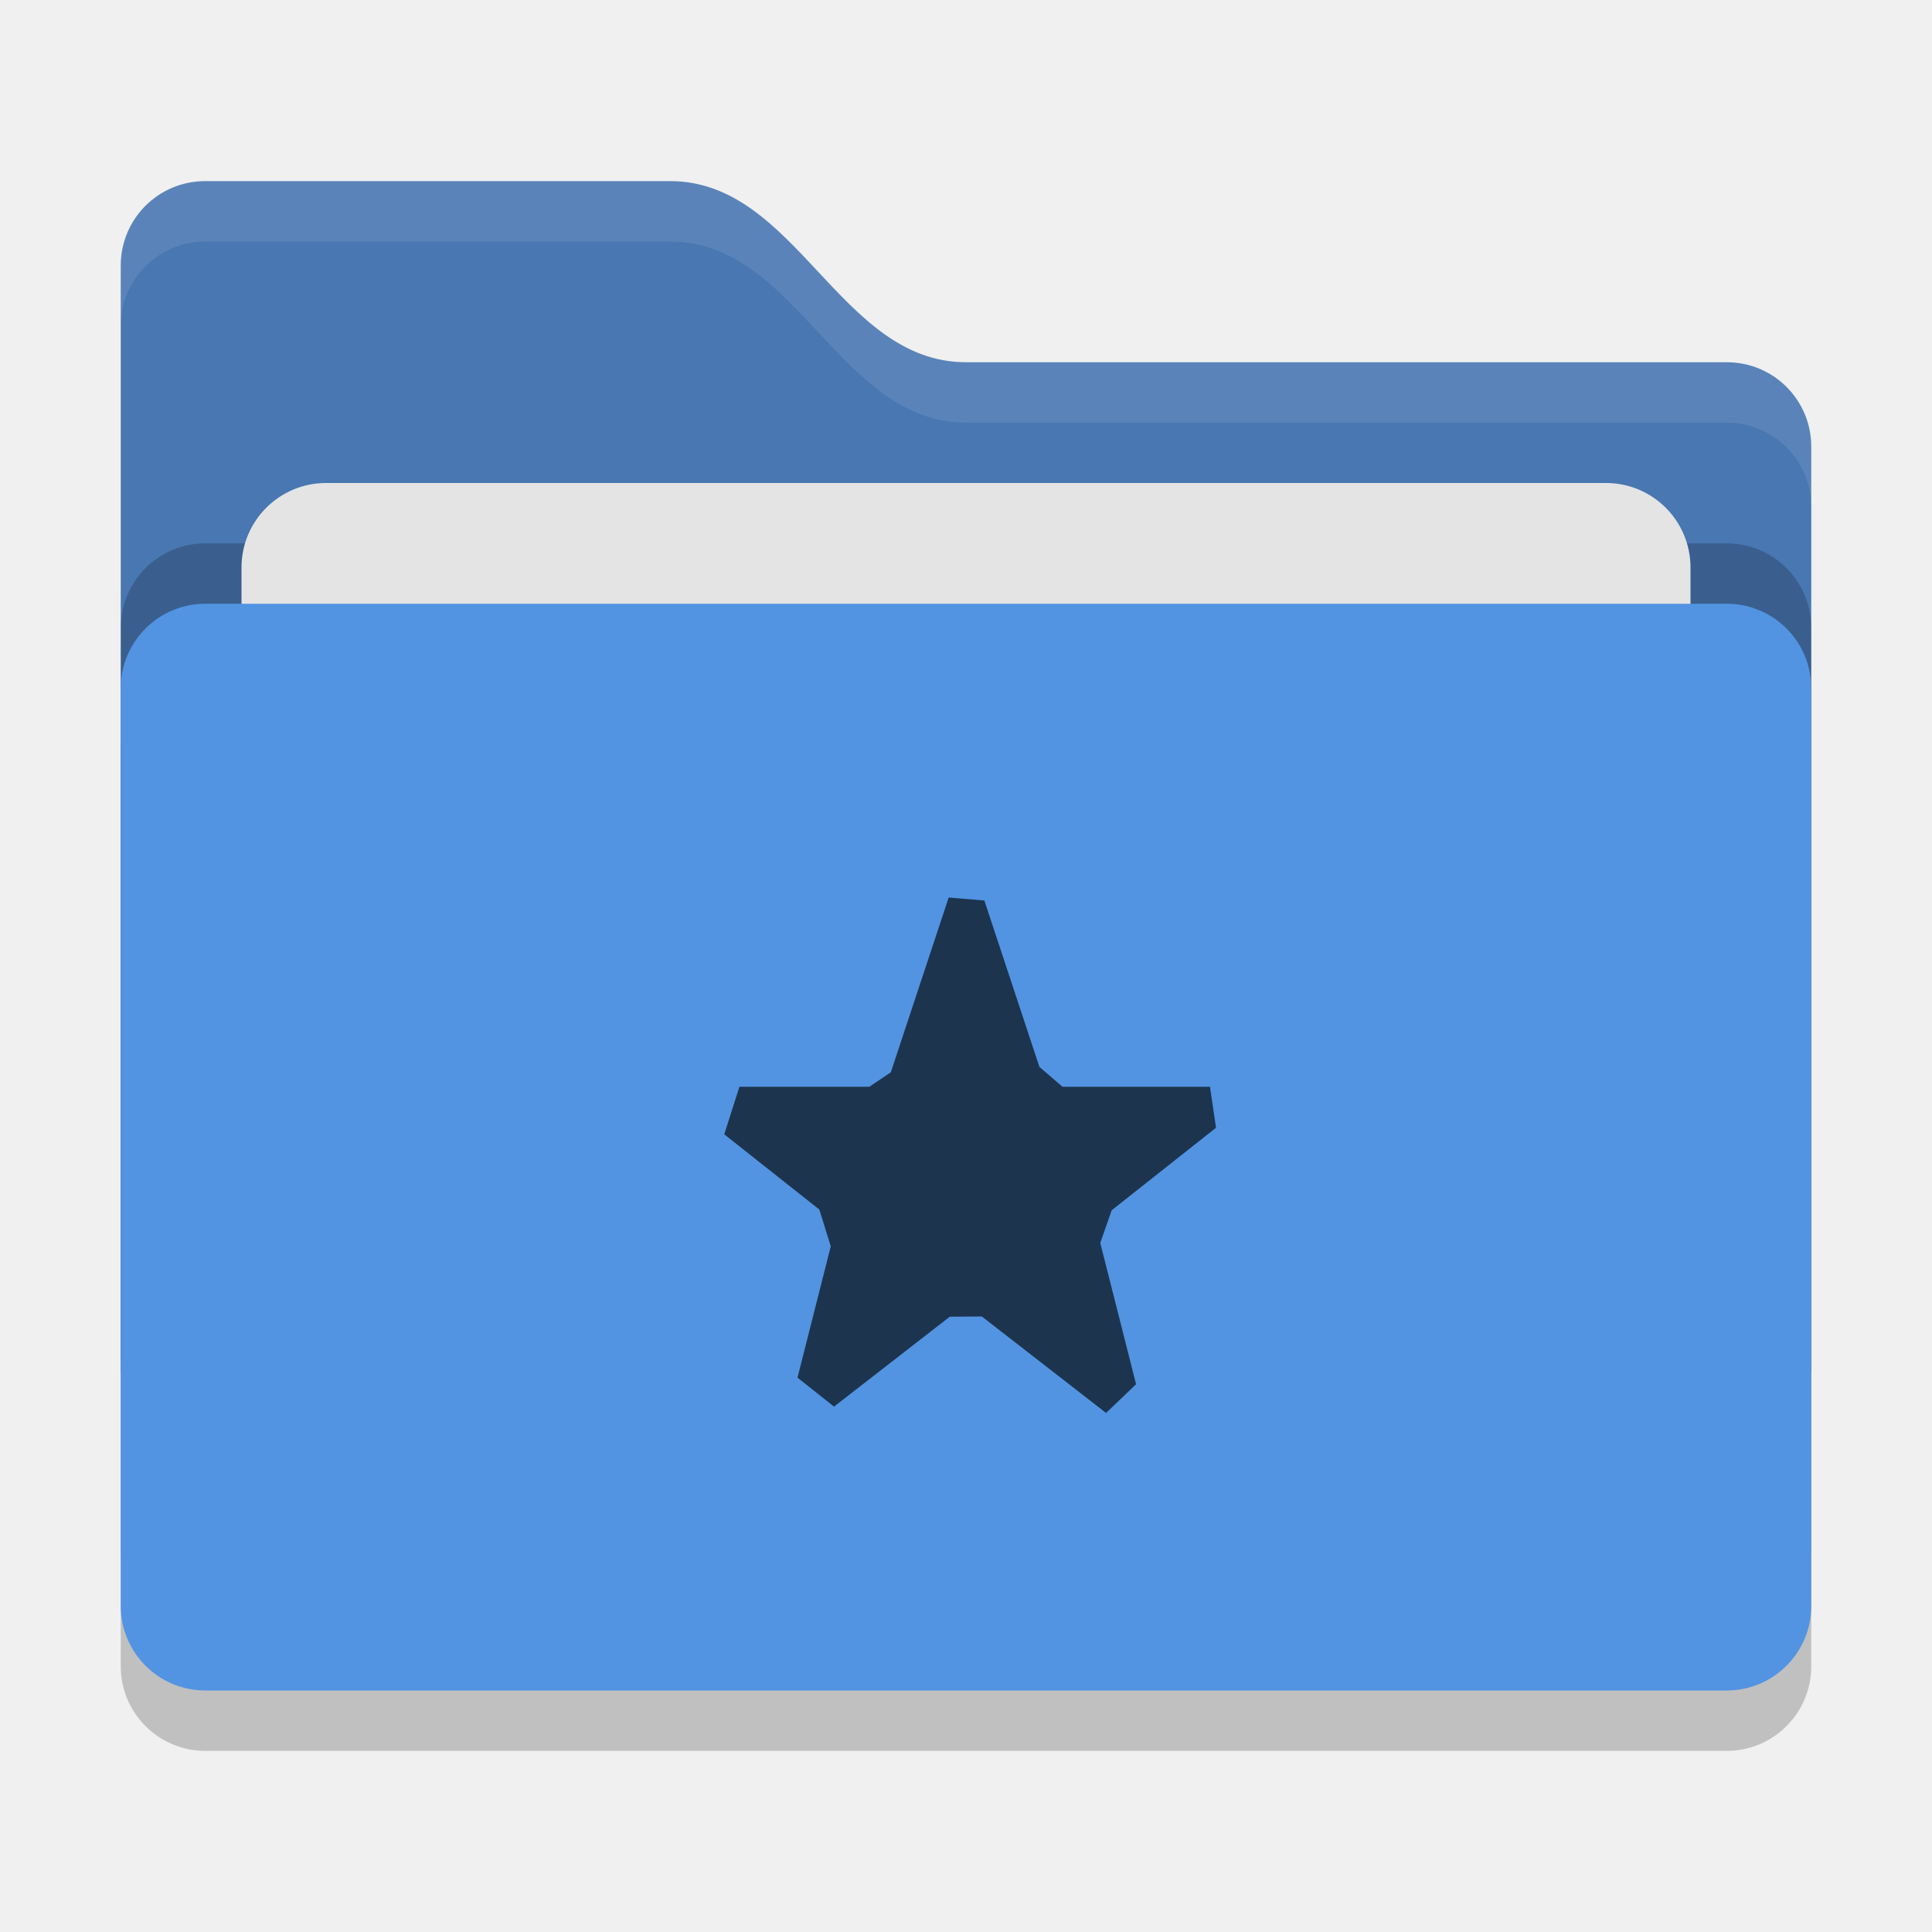
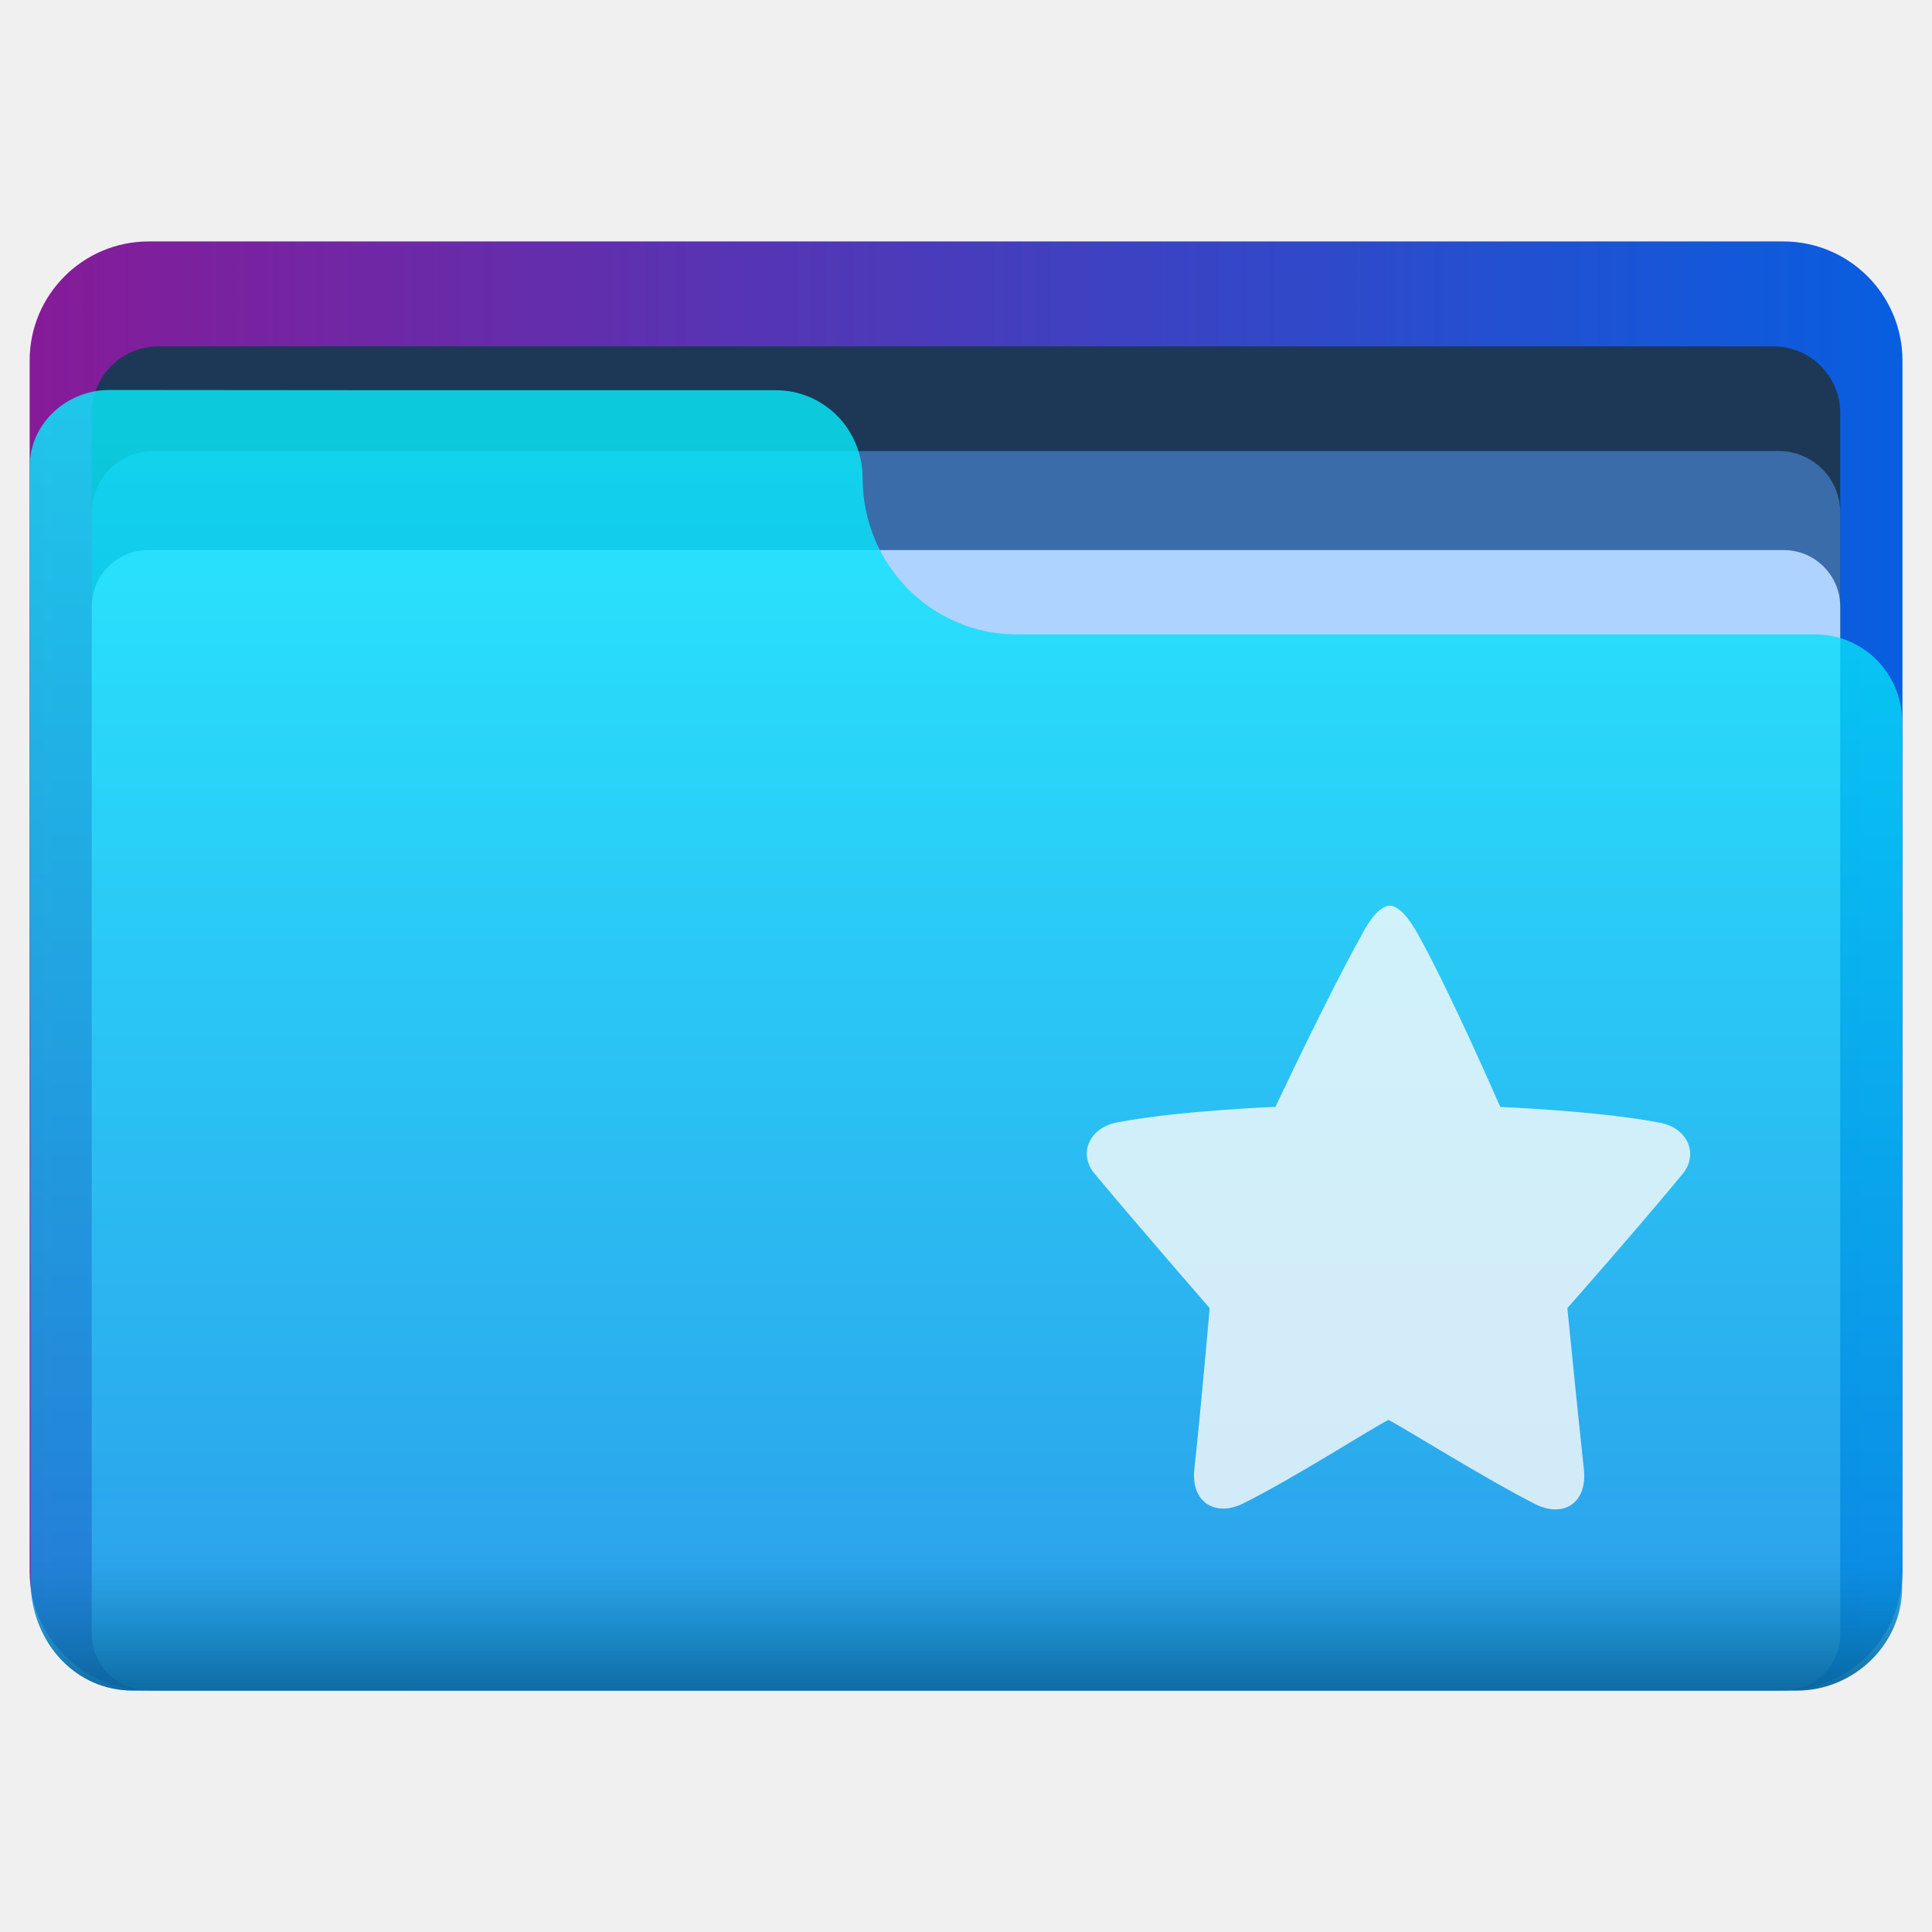
- <svg xmlns="http://www.w3.org/2000/svg" width="32" height="32" version="1" id="svg2786607">
-   <defs id="defs2786611" />
-   <rect style="opacity:0.2" width="28" height="18" x="2" y="11" rx="1.4" ry="1.4" id="rect2786593" />
-   <path style="fill:#4877b1" d="M 2,22.6 C 2,23.376 2.624,24 3.4,24 H 28.6 C 29.376,24 30,23.376 30,22.6 V 7.4 C 30,6.624 29.376,6 28.6,6 H 16 C 13.9,6 13.2,3 11.1,3 H 3.4 C 2.624,3 2,3.624 2,4.4" id="path2786595" />
-   <rect style="opacity:0.2" width="28" height="18" x="2" y="9" rx="1.4" ry="1.4" id="rect2786597" />
-   <rect style="fill:#e4e4e4" width="24" height="11" x="4" y="8" rx="1.4" ry="1.4" id="rect2786599" />
-   <rect style="fill:#5294e2" width="28" height="18" x="2" y="10" rx="1.4" ry="1.4" id="rect2786601" />
-   <path style="opacity:0.1;fill:#ffffff" d="M 3.4,3 C 2.625,3 2,3.625 2,4.4 V 5.4 C 2,4.625 2.625,4 3.4,4 H 11.1 C 13.2,4 13.9,7 16,7 H 28.6 C 29.375,7 30,7.625 30,8.4 V 7.4 C 30,6.625 29.375,6 28.6,6 H 16 C 13.9,6 13.2,3 11.1,3 Z" id="path2786603" />
-   <path style="fill:#1d344f" d="m 15.713,14.866 v 0 L 14.755,17.76 14.399,18 v 0 h -2.152 l -0.251,0.788 v 0 l 1.575,1.246 v 0 l 0.189,0.609 -0.551,2.175 0.605,0.48 v 0 l 1.917,-1.489 0.531,-0.004 v 0 l 2.058,1.598 v 0 l 0.497,-0.476 -0.593,-2.34 0.189,-0.541 v 0 L 20.141,18.679 20.041,18 v 0 h -2.443 l -0.382,-0.329 v 0 l -0.912,-2.756 z" id="path2786605" />
+ <svg xmlns="http://www.w3.org/2000/svg" width="64" height="64" version="1.1" viewBox="0 0 16.933 16.933">
+   <defs>
+     <style type="text/css" />
+     <style type="text/css" />
+     <style type="text/css" />
+     <style type="text/css" />
+     <style type="text/css" />
+     <linearGradient id="linearGradient60884-3" x1="157.33" x2="247.31" y1="69.985" y2="69.985" gradientTransform="matrix(.18033 0 0 .18033 -28.018 -4.154)" gradientUnits="userSpaceOnUse">
+       <stop stop-color="#861b98" offset="0" />
+       <stop stop-color="#085ee0" offset="1" />
+     </linearGradient>
+     <linearGradient id="linearGradient47593-7" x1="193.68" x2="193.68" y1="43.371" y2="103.22" gradientTransform="matrix(.17854 0 0 .18033 -27.733 -4.154)" gradientUnits="userSpaceOnUse">
+       <stop stop-color="#07effe" offset="0" />
+       <stop stop-color="#0b92e5" offset="1" />
+     </linearGradient>
+     <linearGradient id="linearGradient2806" x1=".707" x2=".707" y1="14.743" y2="3.539" gradientTransform="translate(3.8869)" gradientUnits="userSpaceOnUse">
+       <stop stop-color="#075e91" offset="0" />
+       <stop stop-color="#077faa" stop-opacity="0" offset=".1" />
+       <stop stop-color="#07effe" stop-opacity="0" offset="1" />
+     </linearGradient>
+     <linearGradient id="linearGradient1503" x1="5.822" x2="11.111" y1="9.789" y2="9.789" gradientTransform="translate(-25.549)" gradientUnits="userSpaceOnUse">
+       <stop stop-color="#005fff" offset="0" />
+       <stop stop-color="#f0f" offset="1" />
+     </linearGradient>
+     <linearGradient id="linearGradient1505" x1="157.33" x2="247.31" y1="69.985" y2="69.985" gradientUnits="userSpaceOnUse">
+       <stop stop-color="#861b98" offset="0" />
+       <stop stop-color="#085ee0" offset="1" />
+     </linearGradient>
+     <linearGradient id="linearGradient1507" x1="193.68" x2="193.68" y1="43.371" y2="103.22" gradientTransform="matrix(.99008 0 0 1 1.5215 0)" gradientUnits="userSpaceOnUse">
+       <stop stop-color="#07effe" offset="0" />
+       <stop stop-color="#0b92e5" offset="1" />
+     </linearGradient>
+     <linearGradient id="linearGradient1509" x1="202.53" x2="202.53" y1="104.19" y2="42.725" gradientTransform="matrix(.99008 0 0 1 1.5215 0)" gradientUnits="userSpaceOnUse">
+       <stop stop-color="#075e91" offset="0" />
+       <stop stop-color="#077faa" stop-opacity="0" offset=".1" />
+       <stop stop-color="#07effe" stop-opacity="0" offset="1" />
+     </linearGradient>
+   </defs>
+   <g transform="matrix(1.0116 0 0 1.0116 -.098288 -.098288)" fill-rule="evenodd" stroke-width=".18">
+     <rect x=".354" y="2.189" width="16.226" height="12.554" ry="1.032" fill="url(#linearGradient60884-3)" style="paint-order:stroke fill markers" />
+     <rect x=".892" y="3.098" width="15.149" height="11.645" ry=".578" fill="#1d3857" style="paint-order:stroke fill markers" />
+     <rect x=".892" y="4.005" width="15.149" height="10.738" ry=".533" fill="#3a6caa" style="paint-order:stroke fill markers" />
+     <rect x=".892" y="4.863" width="15.149" height="9.881" ry=".49" fill="#afd3ff" style="paint-order:stroke fill markers" />
+     <path d="m1.044 3.476c-0.381 0-0.709 0.31-0.688 0.695 0 3.226 0.007 6.427 0.007 9.679 0.03 0.494 0.395 0.894 0.885 0.894h14.418c0.49 0 0.911-0.399 0.911-0.894l1.51e-4 -4.437c0-0.063 7.22e-4 -0.118 7.22e-4 -0.181v-2.875c0-0.053-0.005-0.104-0.015-0.154-0.01-0.05-0.025-0.098-0.044-0.144-0.019-0.046-0.042-0.089-0.069-0.13-0.027-0.041-0.058-0.079-0.092-0.113-0.034-0.035-0.072-0.066-0.112-0.093s-0.083-0.051-0.128-0.07c-0.045-0.019-0.093-0.034-0.142-0.044-0.049-0.01-0.1-0.015-0.153-0.015h-6.91c-0.047 0-0.092-0.002-0.138-0.007-0.045-0.005-0.09-0.011-0.134-0.02-0.044-0.009-0.087-0.02-0.129-0.033-0.042-0.013-0.083-0.029-0.123-0.046-0.04-0.017-0.079-0.036-0.118-0.057-0.038-0.021-0.075-0.044-0.111-0.068-0.036-0.024-0.07-0.05-0.103-0.078-0.033-0.028-0.065-0.057-0.095-0.087-0.03-0.031-0.059-0.063-0.086-0.097s-0.053-0.068-0.077-0.104c-0.024-0.036-0.046-0.073-0.067-0.112-0.021-0.038-0.04-0.078-0.056-0.119-0.017-0.041-0.032-0.082-0.045-0.125-0.013-0.043-0.024-0.086-0.033-0.13-0.009-0.044-0.016-0.089-0.02-0.135-0.004-0.044-0.007-0.089-0.007-0.135 0-0.053-0.005-0.104-0.015-0.154-0.01-0.05-0.025-0.098-0.044-0.144-0.019-0.046-0.042-0.089-0.069-0.13-0.027-0.041-0.058-0.079-0.092-0.113-0.034-0.035-0.072-0.066-0.112-0.093-0.04-0.027-0.083-0.051-0.128-0.07-0.045-0.019-0.093-0.034-0.142-0.044-0.049-0.01-0.1-0.015-0.153-0.015h-3.393z" fill="url(#linearGradient47593-7)" opacity=".8" style="paint-order:stroke fill markers" />
+     <path d="m1.044 3.476c-0.381 0-0.709 0.31-0.688 0.695 0 3.226 0.007 6.427 0.007 9.679 0.03 0.494 0.395 0.894 0.885 0.894h14.418c0.49 0 0.911-0.399 0.911-0.894l1.51e-4 -4.437c0-0.063 7.22e-4 -0.118 7.22e-4 -0.181v-2.875c0-0.053-0.005-0.104-0.015-0.154-0.01-0.05-0.025-0.098-0.044-0.144-0.019-0.046-0.042-0.089-0.069-0.13-0.027-0.041-0.058-0.079-0.092-0.113-0.034-0.035-0.072-0.066-0.112-0.093s-0.083-0.051-0.128-0.07c-0.045-0.019-0.093-0.034-0.142-0.044-0.049-0.01-0.1-0.015-0.153-0.015h-6.91c-0.047 0-0.092-0.002-0.138-0.007-0.045-0.005-0.09-0.011-0.134-0.02-0.044-0.009-0.087-0.02-0.129-0.033-0.042-0.013-0.083-0.029-0.123-0.046-0.04-0.017-0.079-0.036-0.118-0.057-0.038-0.021-0.075-0.044-0.111-0.068-0.036-0.024-0.07-0.05-0.103-0.078-0.033-0.028-0.065-0.057-0.095-0.087-0.03-0.031-0.059-0.063-0.086-0.097s-0.053-0.068-0.077-0.104c-0.024-0.036-0.046-0.073-0.067-0.112-0.021-0.038-0.04-0.078-0.056-0.119-0.017-0.041-0.032-0.082-0.045-0.125-0.013-0.043-0.024-0.086-0.033-0.13-0.009-0.044-0.016-0.089-0.02-0.135-0.004-0.044-0.007-0.089-0.007-0.135 0-0.053-0.005-0.104-0.015-0.154-0.01-0.05-0.025-0.098-0.044-0.144-0.019-0.046-0.042-0.089-0.069-0.13-0.027-0.041-0.058-0.079-0.092-0.113-0.034-0.035-0.072-0.066-0.112-0.093-0.04-0.027-0.083-0.051-0.128-0.07-0.045-0.019-0.093-0.034-0.142-0.044-0.049-0.01-0.1-0.015-0.153-0.015h-3.393z" fill="url(#linearGradient2806)" opacity=".8" style="paint-order:stroke fill markers" />
+   </g>
+   <g fill="#5e4aa6" stroke-width=".265">
+     <circle cx="-330.35" cy="-328.38" r="0" />
+     <circle cx="-312.11" cy="-326.25" r="0" />
+     <circle cx="-306.02" cy="-333.07" r="0" />
+     <circle cx="-308.84" cy="-326.01" r="0" />
+     <circle cx="-328.8" cy="-330.45" r="0" />
+     <g transform="translate(.000295 -.00032978)">
+       <circle cx="-330.35" cy="-328.38" r="0" />
+       <circle cx="-312.11" cy="-326.25" r="0" />
+       <circle cx="-306.02" cy="-333.07" r="0" />
+       <circle cx="-308.84" cy="-326.01" r="0" />
+       <circle cx="-328.8" cy="-330.45" r="0" />
+     </g>
+     <circle cx="-330.35" cy="-328.38" r="0" />
+     <circle cx="-312.11" cy="-326.25" r="0" />
+     <circle cx="-306.02" cy="-333.07" r="0" />
+     <circle cx="-308.84" cy="-326.01" r="0" />
+     <circle cx="-328.8" cy="-330.45" r="0" />
+     <g transform="translate(2.95e-4,-3.2978e-4)">
+       <circle cx="-330.35" cy="-328.38" r="0" />
+       <circle cx="-312.11" cy="-326.25" r="0" />
+       <circle cx="-306.02" cy="-333.07" r="0" />
+       <circle cx="-308.84" cy="-326.01" r="0" />
+       <circle cx="-328.8" cy="-330.45" r="0" />
+     </g>
+   </g>
+   <path d="m14.752 10.283c-0.375 0.457-1.015 1.182-1.015 1.182s0.085 0.857 0.146 1.423c0.026 0.288-0.181 0.413-0.417 0.3-0.447-0.225-1.144-0.665-1.297-0.743-0.156 0.078-0.829 0.512-1.281 0.736-0.238 0.112-0.448-0.013-0.421-0.3 0.062-0.565 0.135-1.416 0.135-1.416s-0.634-0.729-1.014-1.185c-0.134-0.166-0.048-0.401 0.216-0.445 0.539-0.102 1.375-0.134 1.375-0.134s0.457-0.973 0.746-1.489c0.159-0.314 0.269-0.278 0.288-0.268 0.049 0.017 0.127 0.078 0.228 0.269 0.286 0.517 0.708 1.489 0.708 1.489s0.856 0.034 1.389 0.136c0.261 0.044 0.346 0.28 0.214 0.445z" fill="#fbfbfb" opacity=".8" stroke-width=".005" p-id="13941" />
+   <g transform="matrix(.18033 0 0 .18033 -53.213 -4.1539)" fill-rule="evenodd">
+     <rect x="157.33" y="35.177" width="89.978" height="69.616" ry="5.723" fill="url(#linearGradient1505)" style="paint-order:stroke fill markers" />
+     <rect x="160.32" y="40.215" width="84.007" height="64.578" ry="3.204" fill="#1d3857" style="paint-order:stroke fill markers" />
+     <rect x="160.32" y="45.245" width="84.007" height="59.548" ry="2.954" fill="#3a6caa" style="paint-order:stroke fill markers" />
+     <rect x="160.32" y="50.001" width="84.007" height="54.792" ry="2.718" fill="#afd3ff" style="paint-order:stroke fill markers" />
+     <path d="m157.23 42.309c-2.114 0-3.934 1.722-3.815 3.853l1.417 25.422 0.147 2.639c3e-3 0.048 0.015 0.092 0.019 0.139l1.532 25.473c0.165 2.742 2.188 4.959 4.908 4.959h80.75c2.72 0 5.052-2.212 5.052-4.959l8.4e-4 -24.605c0-0.349 4e-3 -0.655 4e-3 -1.006v-15.943c0-0.293-0.029-0.579-0.085-0.855-0.056-0.276-0.138-0.543-0.244-0.797s-0.234-0.493-0.385-0.719c-0.15-0.225-0.323-0.436-0.512-0.627s-0.398-0.366-0.621-0.518c-0.223-0.152-0.461-0.282-0.712-0.389-0.251-0.107-0.515-0.19-0.789-0.246-0.274-0.056-0.557-0.086-0.847-0.086h-38.318c-0.258 0-0.513-0.013-0.764-0.039s-0.498-0.063-0.741-0.113c-0.243-0.05-0.482-0.111-0.715-0.184-0.234-0.073-0.462-0.159-0.685-0.254-0.223-0.095-0.441-0.199-0.652-0.314-0.211-0.116-0.417-0.242-0.615-0.377-0.198-0.135-0.389-0.279-0.572-0.432s-0.36-0.314-0.528-0.484c-0.168-0.17-0.328-0.35-0.48-0.535s-0.296-0.378-0.429-0.578c-0.134-0.2-0.257-0.406-0.371-0.619s-0.219-0.433-0.313-0.658c-0.094-0.225-0.177-0.456-0.249-0.691-0.072-0.236-0.134-0.477-0.184-0.723-0.049-0.245-0.087-0.495-0.112-0.748-0.025-0.246-0.038-0.496-0.039-0.748 0-0.293-0.029-0.579-0.085-0.855-0.056-0.276-0.138-0.543-0.244-0.797-0.106-0.254-0.234-0.493-0.385-0.719s-0.323-0.436-0.512-0.627c-0.19-0.191-0.398-0.366-0.621-0.518-0.223-0.152-0.461-0.282-0.712-0.389-0.251-0.107-0.515-0.19-0.789-0.246-0.274-0.056-0.557-0.086-0.847-0.086h-22.687z" fill="url(#linearGradient1507)" opacity=".8" style="paint-order:stroke fill markers" />
+     <path d="m157.23 42.309c-2.114 0-3.934 1.722-3.815 3.853l1.417 25.422 0.147 2.639c3e-3 0.048 0.015 0.092 0.019 0.139l1.532 25.473c0.165 2.742 2.188 4.959 4.908 4.959h80.75c2.72 0 5.052-2.212 5.052-4.959l8.4e-4 -24.605c0-0.349 4e-3 -0.655 4e-3 -1.006v-15.943c0-0.293-0.029-0.579-0.085-0.855-0.056-0.276-0.138-0.543-0.244-0.797s-0.234-0.493-0.385-0.719c-0.15-0.225-0.323-0.436-0.512-0.627s-0.398-0.366-0.621-0.518c-0.223-0.152-0.461-0.282-0.712-0.389-0.251-0.107-0.515-0.19-0.789-0.246-0.274-0.056-0.557-0.086-0.847-0.086h-38.318c-0.258 0-0.513-0.013-0.764-0.039s-0.498-0.063-0.741-0.113c-0.243-0.05-0.482-0.111-0.715-0.184-0.234-0.073-0.462-0.159-0.685-0.254-0.223-0.095-0.441-0.199-0.652-0.314-0.211-0.116-0.417-0.242-0.615-0.377-0.198-0.135-0.389-0.279-0.572-0.432s-0.36-0.314-0.528-0.484c-0.168-0.17-0.328-0.35-0.48-0.535s-0.296-0.378-0.429-0.578c-0.134-0.2-0.257-0.406-0.371-0.619s-0.219-0.433-0.313-0.658c-0.094-0.225-0.177-0.456-0.249-0.691-0.072-0.236-0.134-0.477-0.184-0.723-0.049-0.245-0.087-0.495-0.112-0.748-0.025-0.246-0.038-0.496-0.039-0.748 0-0.293-0.029-0.579-0.085-0.855-0.056-0.276-0.138-0.543-0.244-0.797-0.106-0.254-0.234-0.493-0.385-0.719s-0.323-0.436-0.512-0.627c-0.19-0.191-0.398-0.366-0.621-0.518-0.223-0.152-0.461-0.282-0.712-0.389-0.251-0.107-0.515-0.19-0.789-0.246-0.274-0.056-0.557-0.086-0.847-0.086h-22.687z" fill="url(#linearGradient1509)" opacity=".8" style="paint-order:stroke fill markers" />
+   </g>
+   <path d="m-14.5 9.489c-0.375 0.457-1.015 1.182-1.015 1.182s0.085 0.857 0.146 1.423c0.026 0.288-0.181 0.413-0.417 0.3-0.447-0.225-1.144-0.665-1.297-0.743-0.156 0.078-0.829 0.512-1.281 0.736-0.238 0.112-0.448-0.013-0.421-0.3 0.062-0.565 0.135-1.416 0.135-1.416s-0.634-0.729-1.014-1.185c-0.134-0.166-0.048-0.401 0.216-0.445 0.539-0.102 1.375-0.134 1.375-0.134s0.457-0.973 0.746-1.489c0.159-0.314 0.269-0.278 0.288-0.268 0.049 0.017 0.127 0.078 0.228 0.269 0.286 0.517 0.708 1.489 0.708 1.489s0.856 0.034 1.389 0.136c0.261 0.044 0.346 0.28 0.214 0.445z" fill="url(#linearGradient1503)" stroke-width=".005" p-id="13941" />
</svg>
